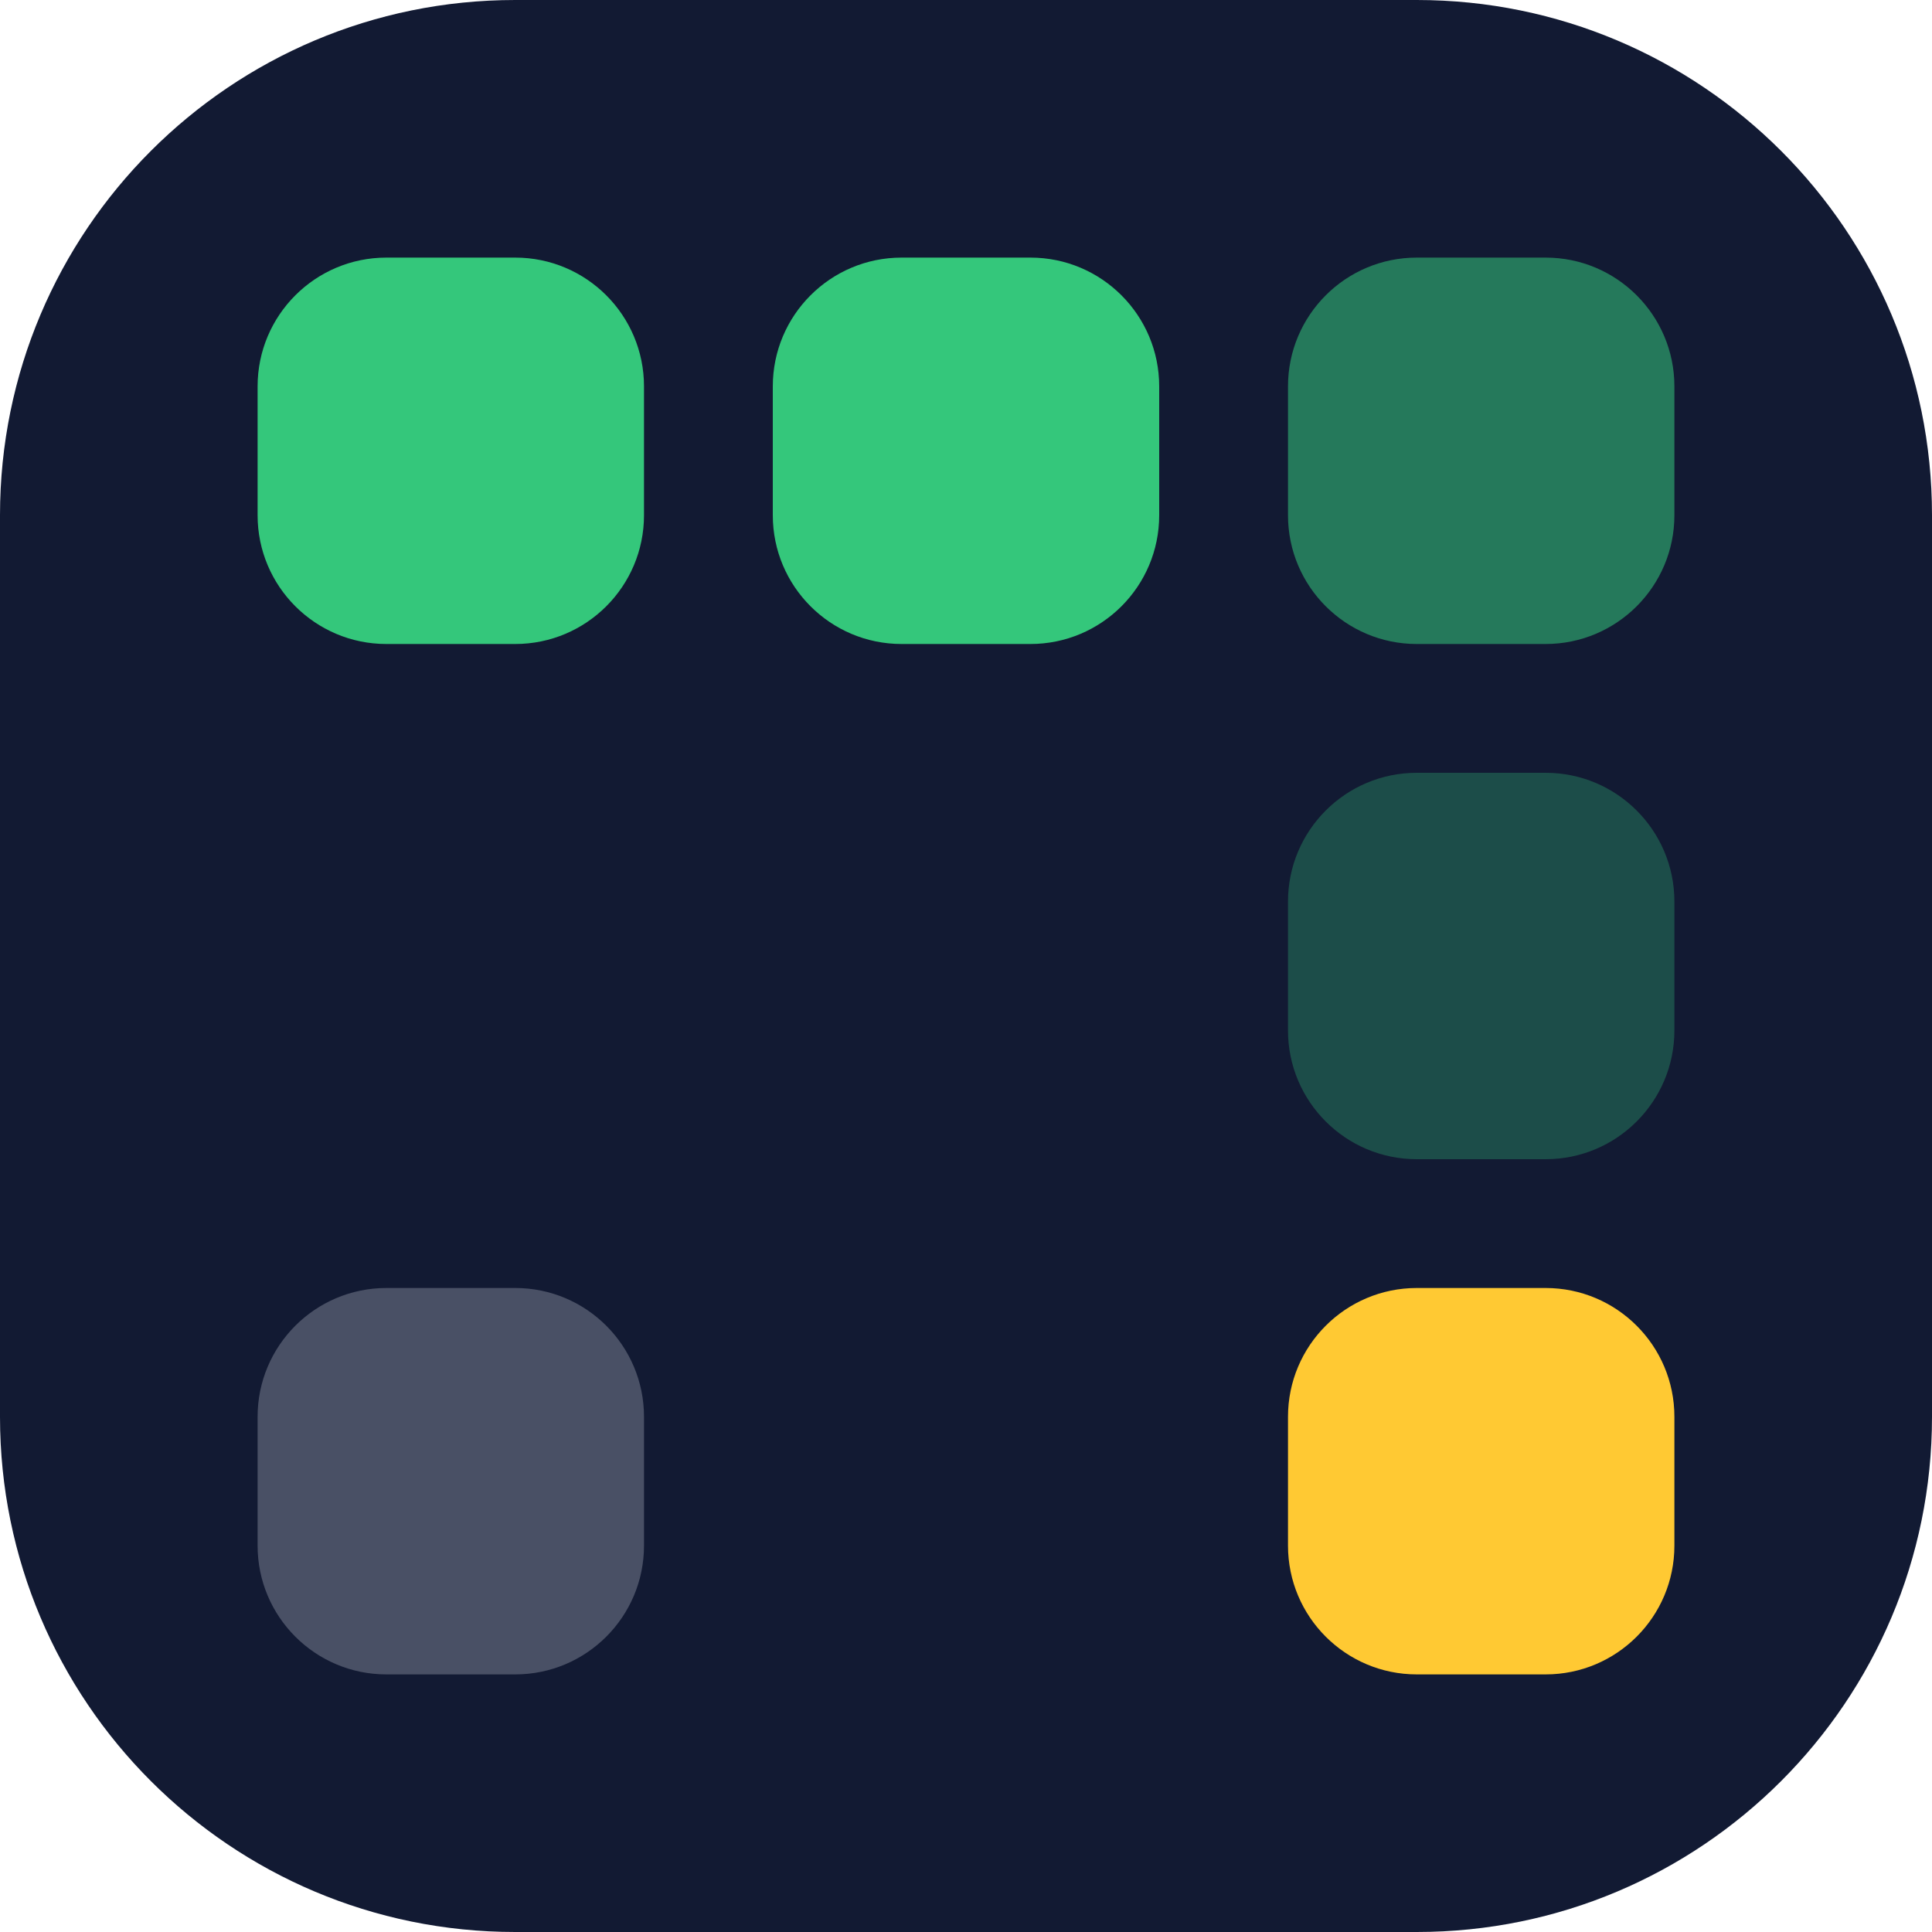
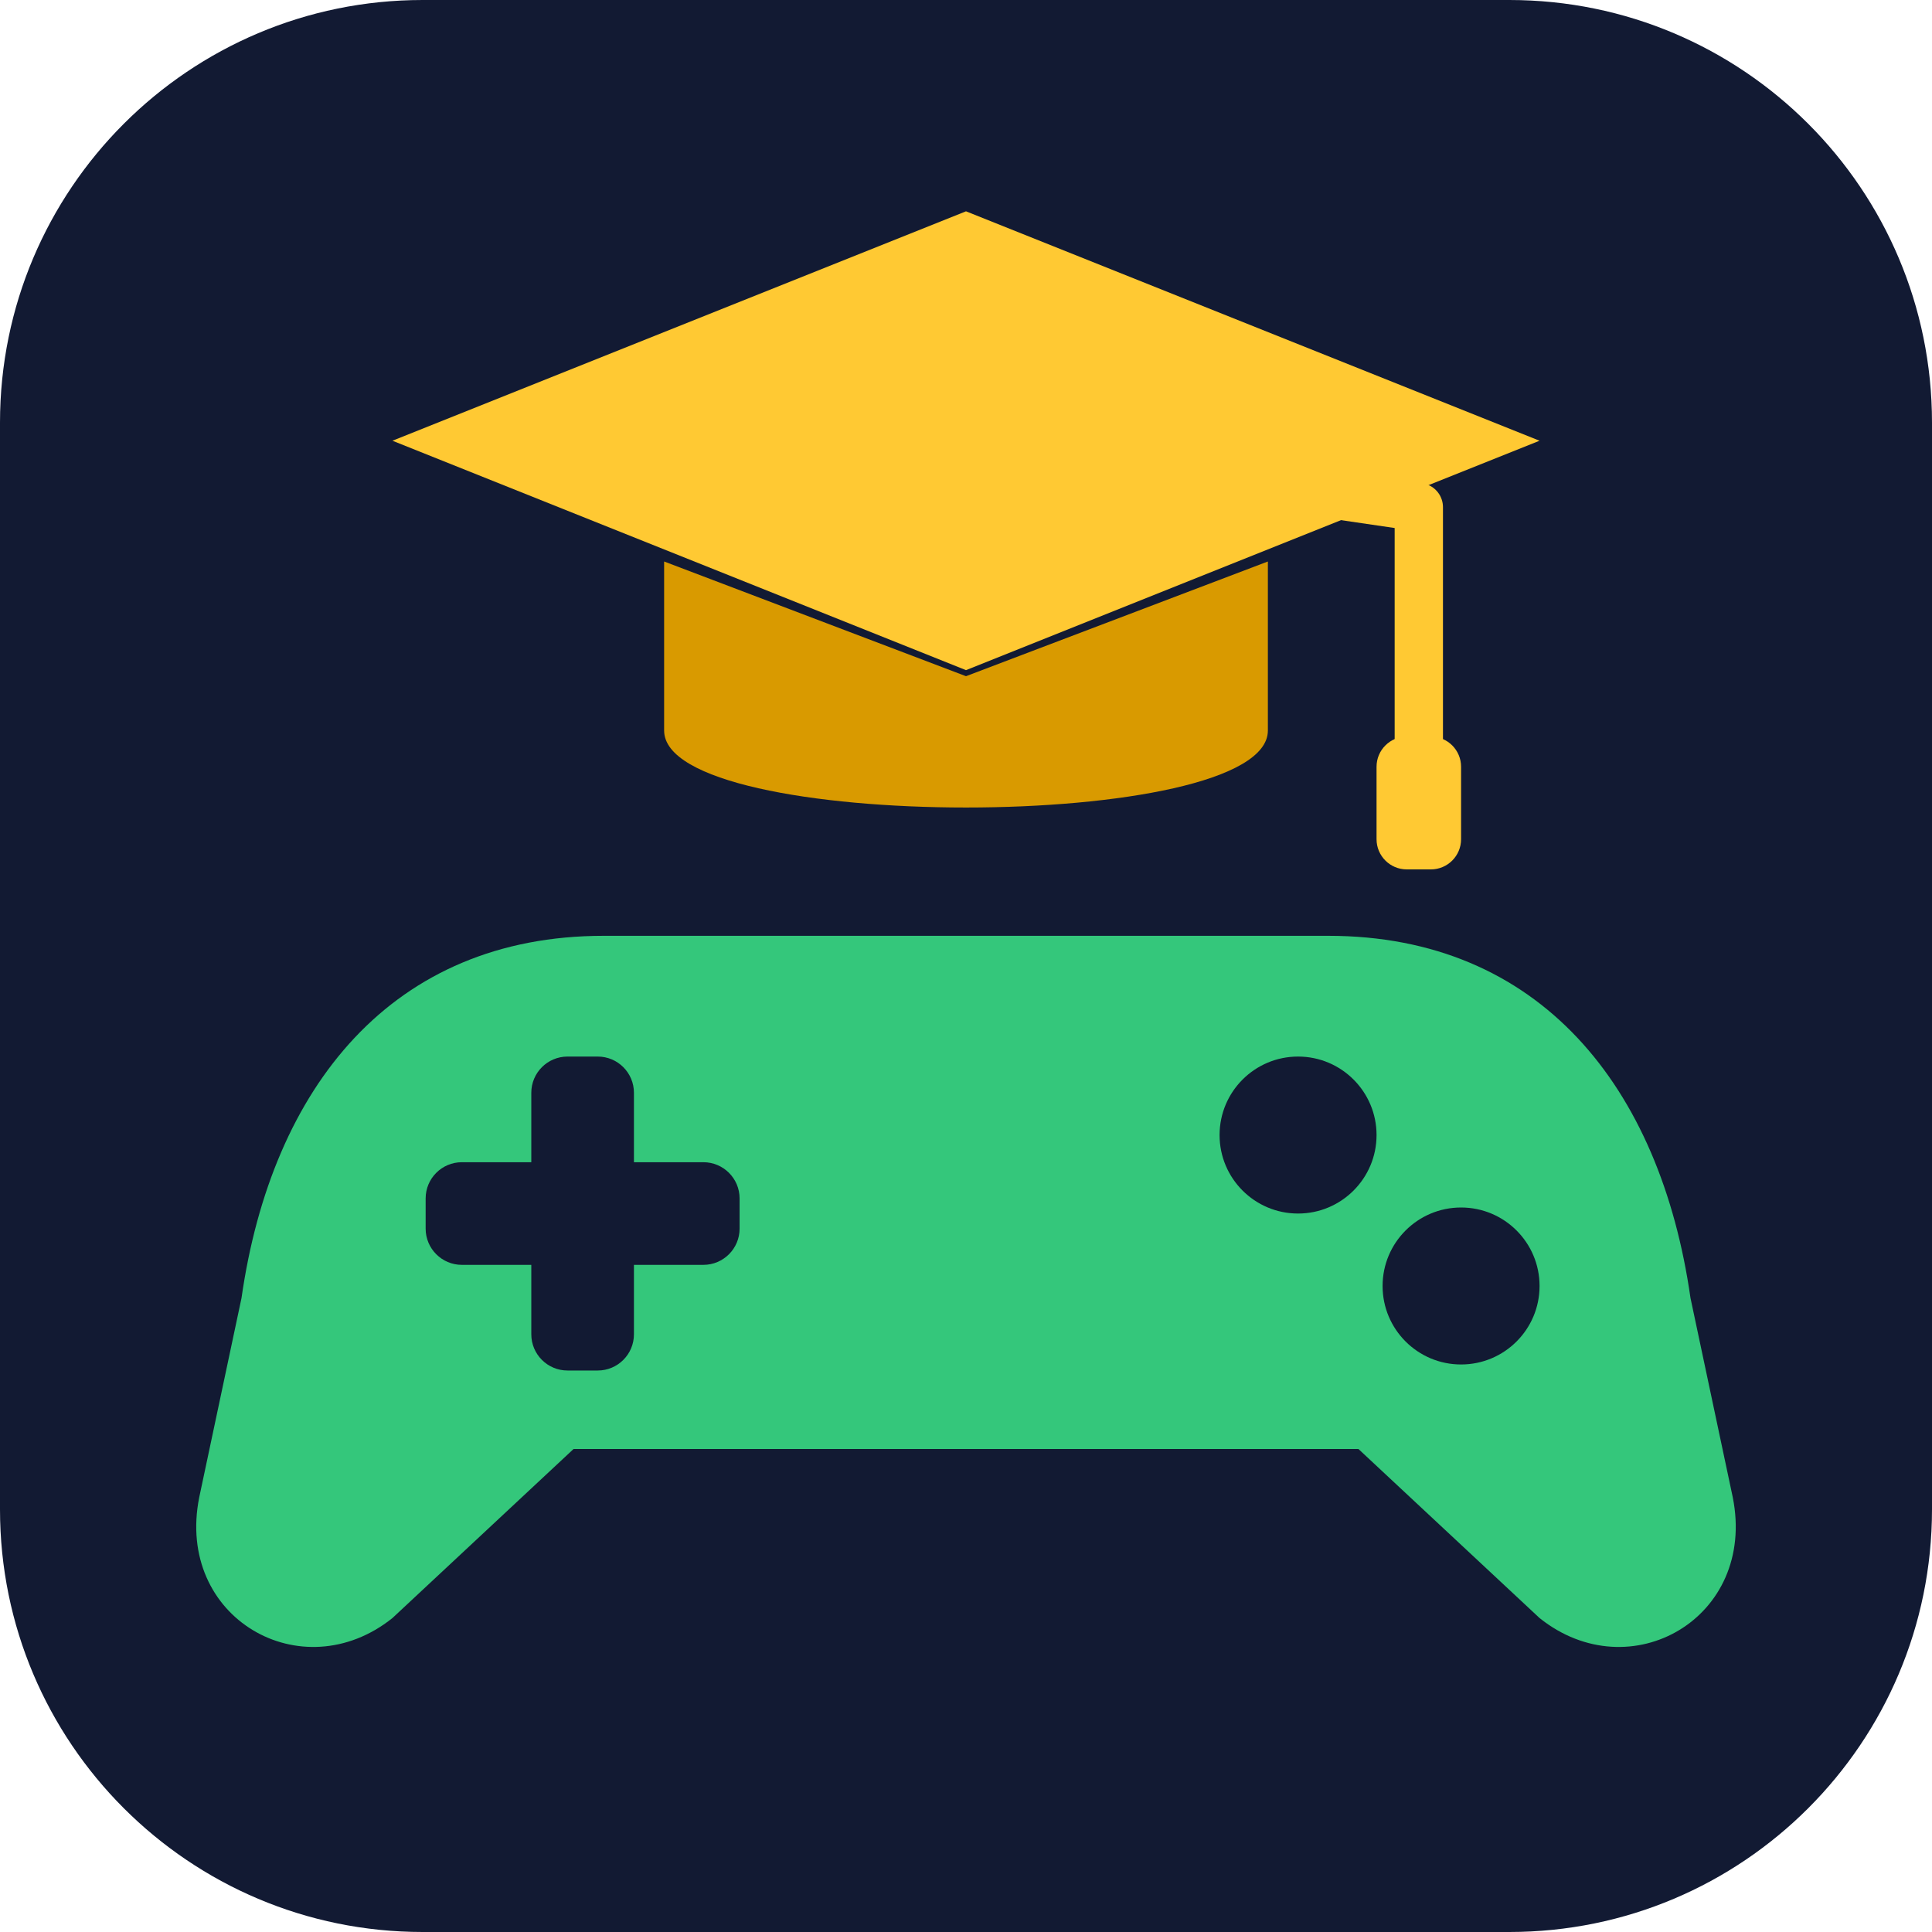
- <svg xmlns="http://www.w3.org/2000/svg" viewBox="0 0 30 30">
-   <rect width="30" height="30" rx="8" fill="#121a33" />
-   <rect x="4" y="4" width="6" height="6" rx="2" fill="#34c77b" />
-   <rect x="12" y="4" width="6" height="6" rx="2" fill="#34c77b" />
-   <rect x="20" y="4" width="6" height="6" rx="2" fill="#34c77b" opacity="0.55" />
-   <rect x="20" y="12" width="6" height="6" rx="2" fill="#34c77b" opacity="0.3" />
-   <rect x="20" y="20" width="6" height="6" rx="2" fill="#ffc933" />
-   <rect x="4" y="20" width="6" height="6" rx="2" fill="#eef2fb" opacity="0.25" />
+ <svg xmlns="http://www.w3.org/2000/svg" viewBox="0 0 64 64">
+   <rect width="64" height="64" rx="14" fill="#121a33" />
+   <path d="M20 31h24c7 0 11 5 12 12l1.4 6.6c.8 4-3.4 6.4-6.4 4L45 48H19l-6 5.6c-3 2.4-7.2 0-6.4-4L8 43c1-7 5-12 12-12z" fill="#34c77b" />
+   <rect x="17.6" y="35" width="3.4" height="10.4" rx="1.2" fill="#121a33" />
+   <rect x="14.1" y="38.5" width="10.4" height="3.4" rx="1.2" fill="#121a33" />
+   <circle cx="43" cy="37.6" r="2.6" fill="#121a33" />
+   <circle cx="48.4" cy="42.6" r="2.6" fill="#121a33" />
+   <path d="M22 18.6v5.6c0 3.4 20 3.4 20 0v-5.6L32 22.4z" fill="#d99a00" />
+   <path d="M32 7l19 7.6-19 7.6-19-7.6z" fill="#ffc933" />
+   <path d="M32 14.6l15 2.2v8" fill="none" stroke="#ffc933" stroke-width="1.6" stroke-linecap="round" stroke-linejoin="round" />
+   <rect x="45.6" y="24.4" width="2.8" height="4.4" rx="1" fill="#ffc933" />
</svg>
